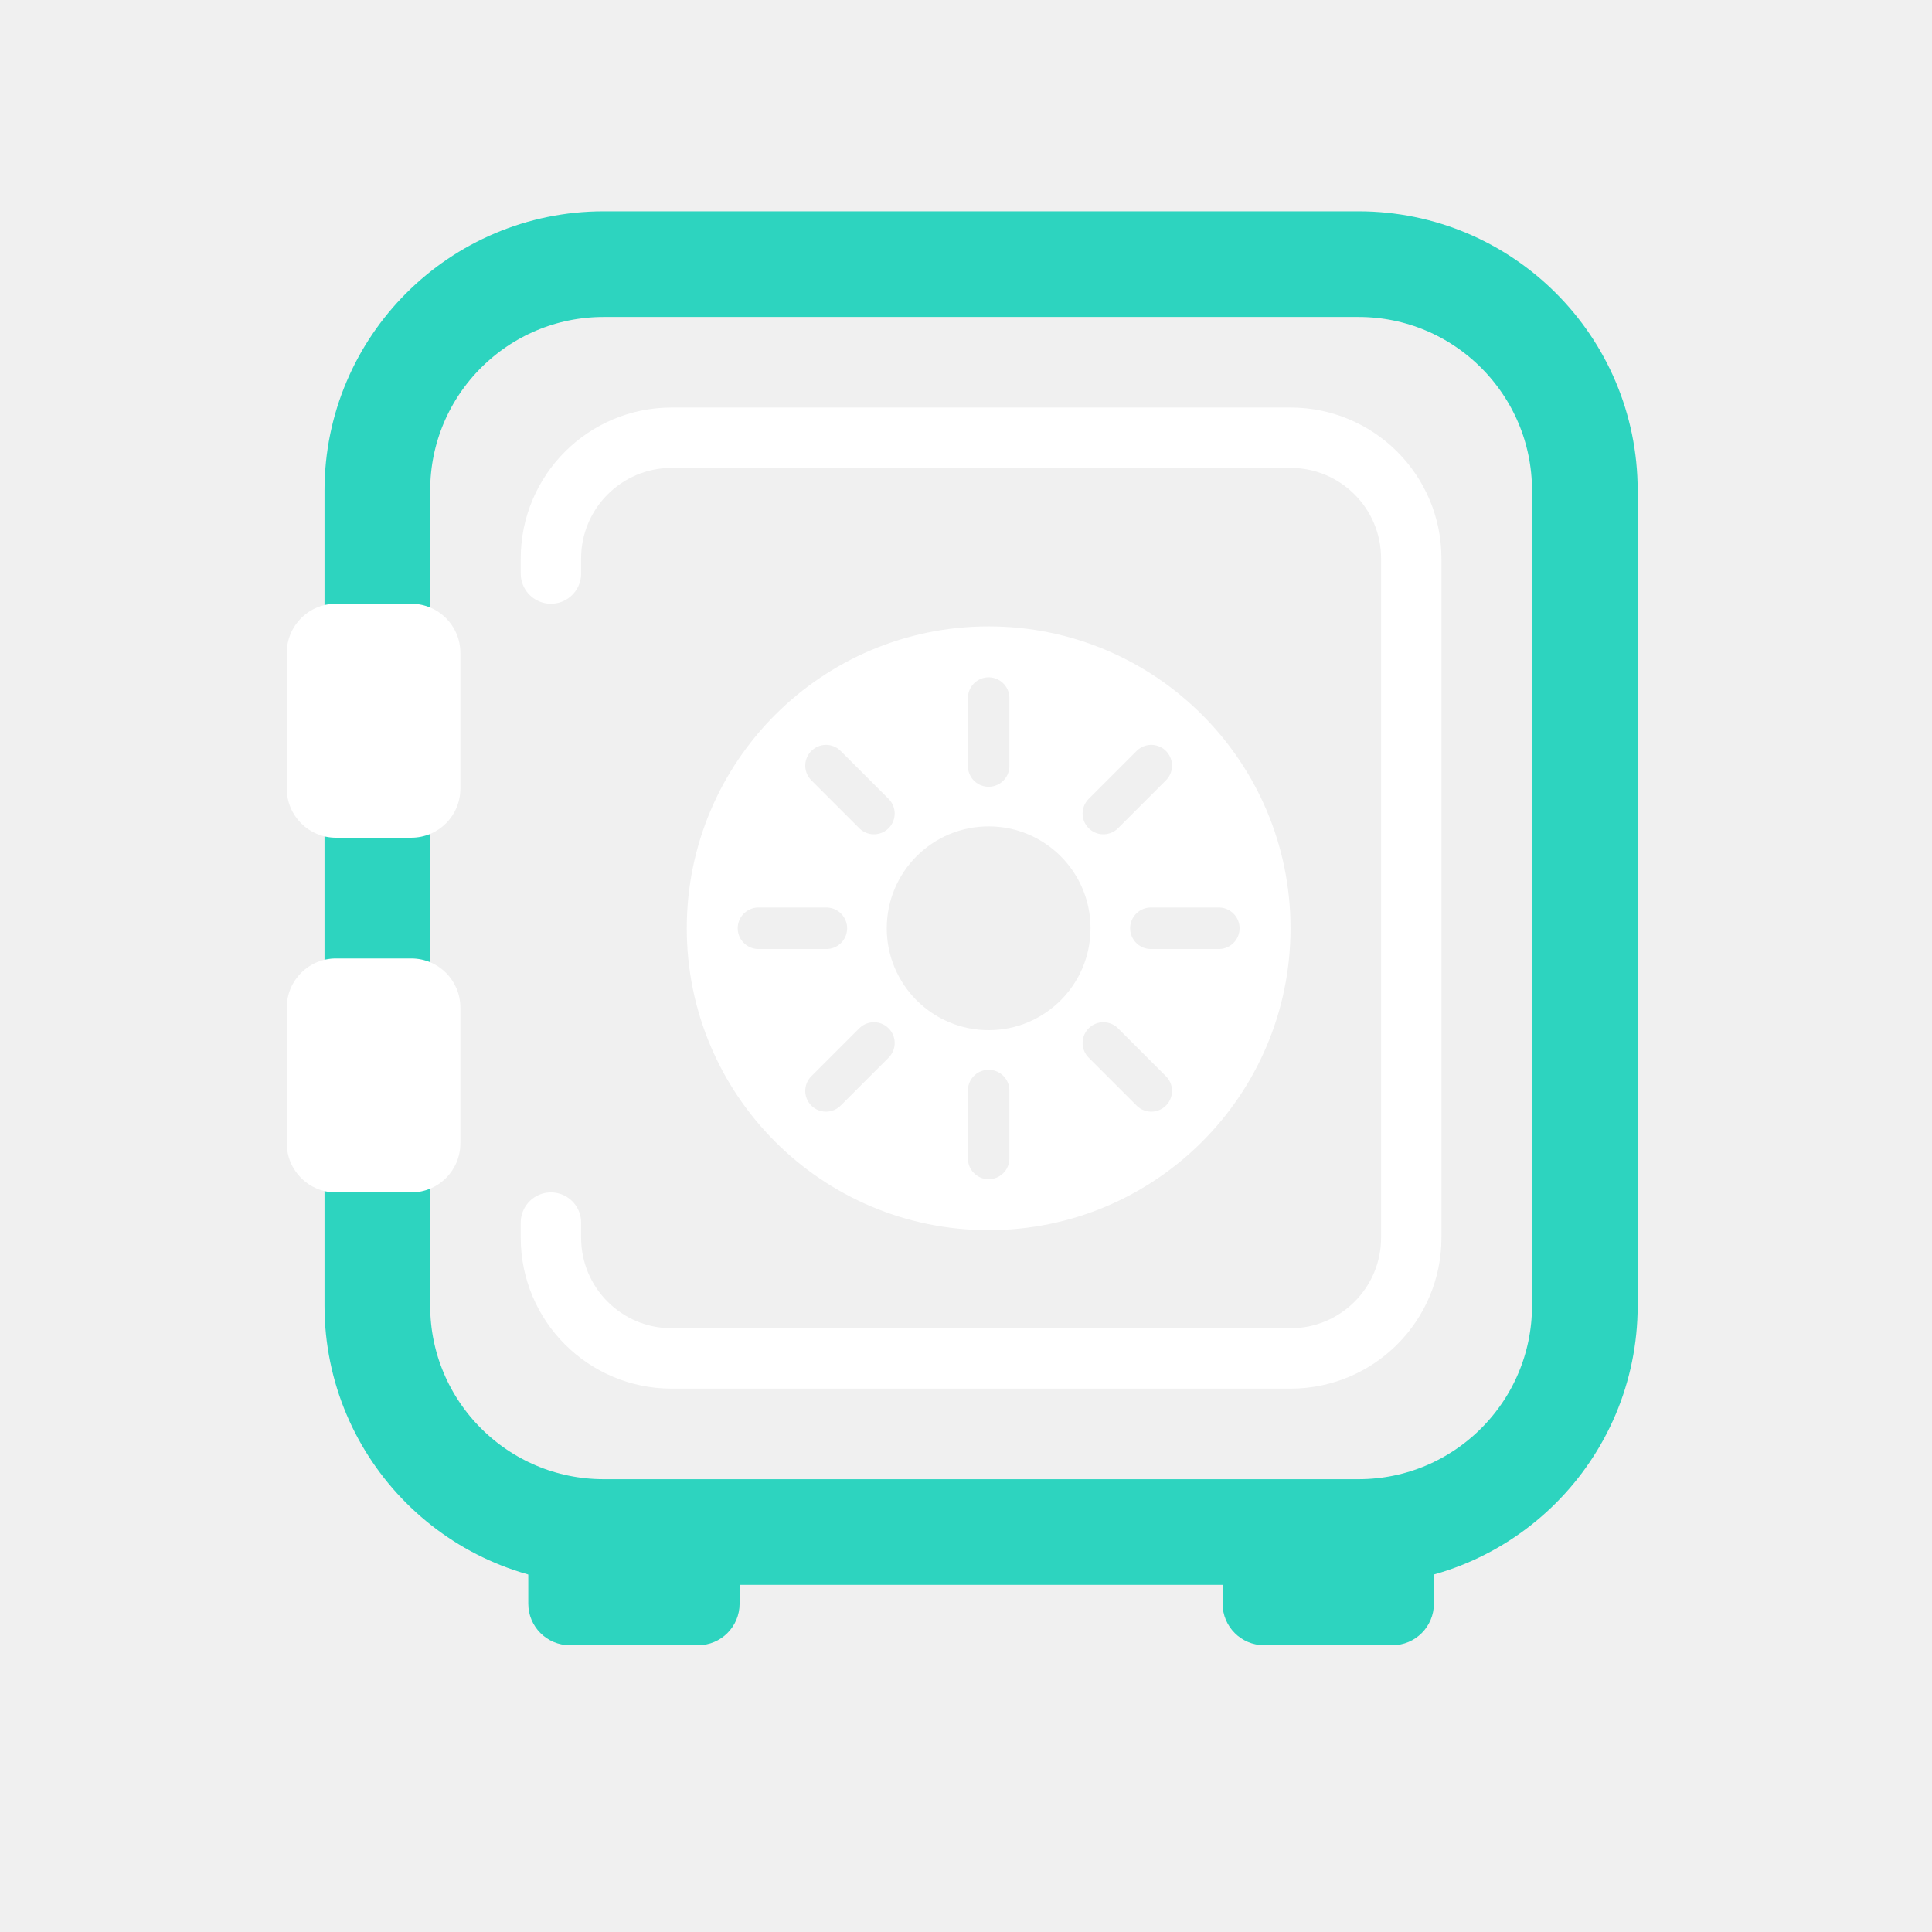
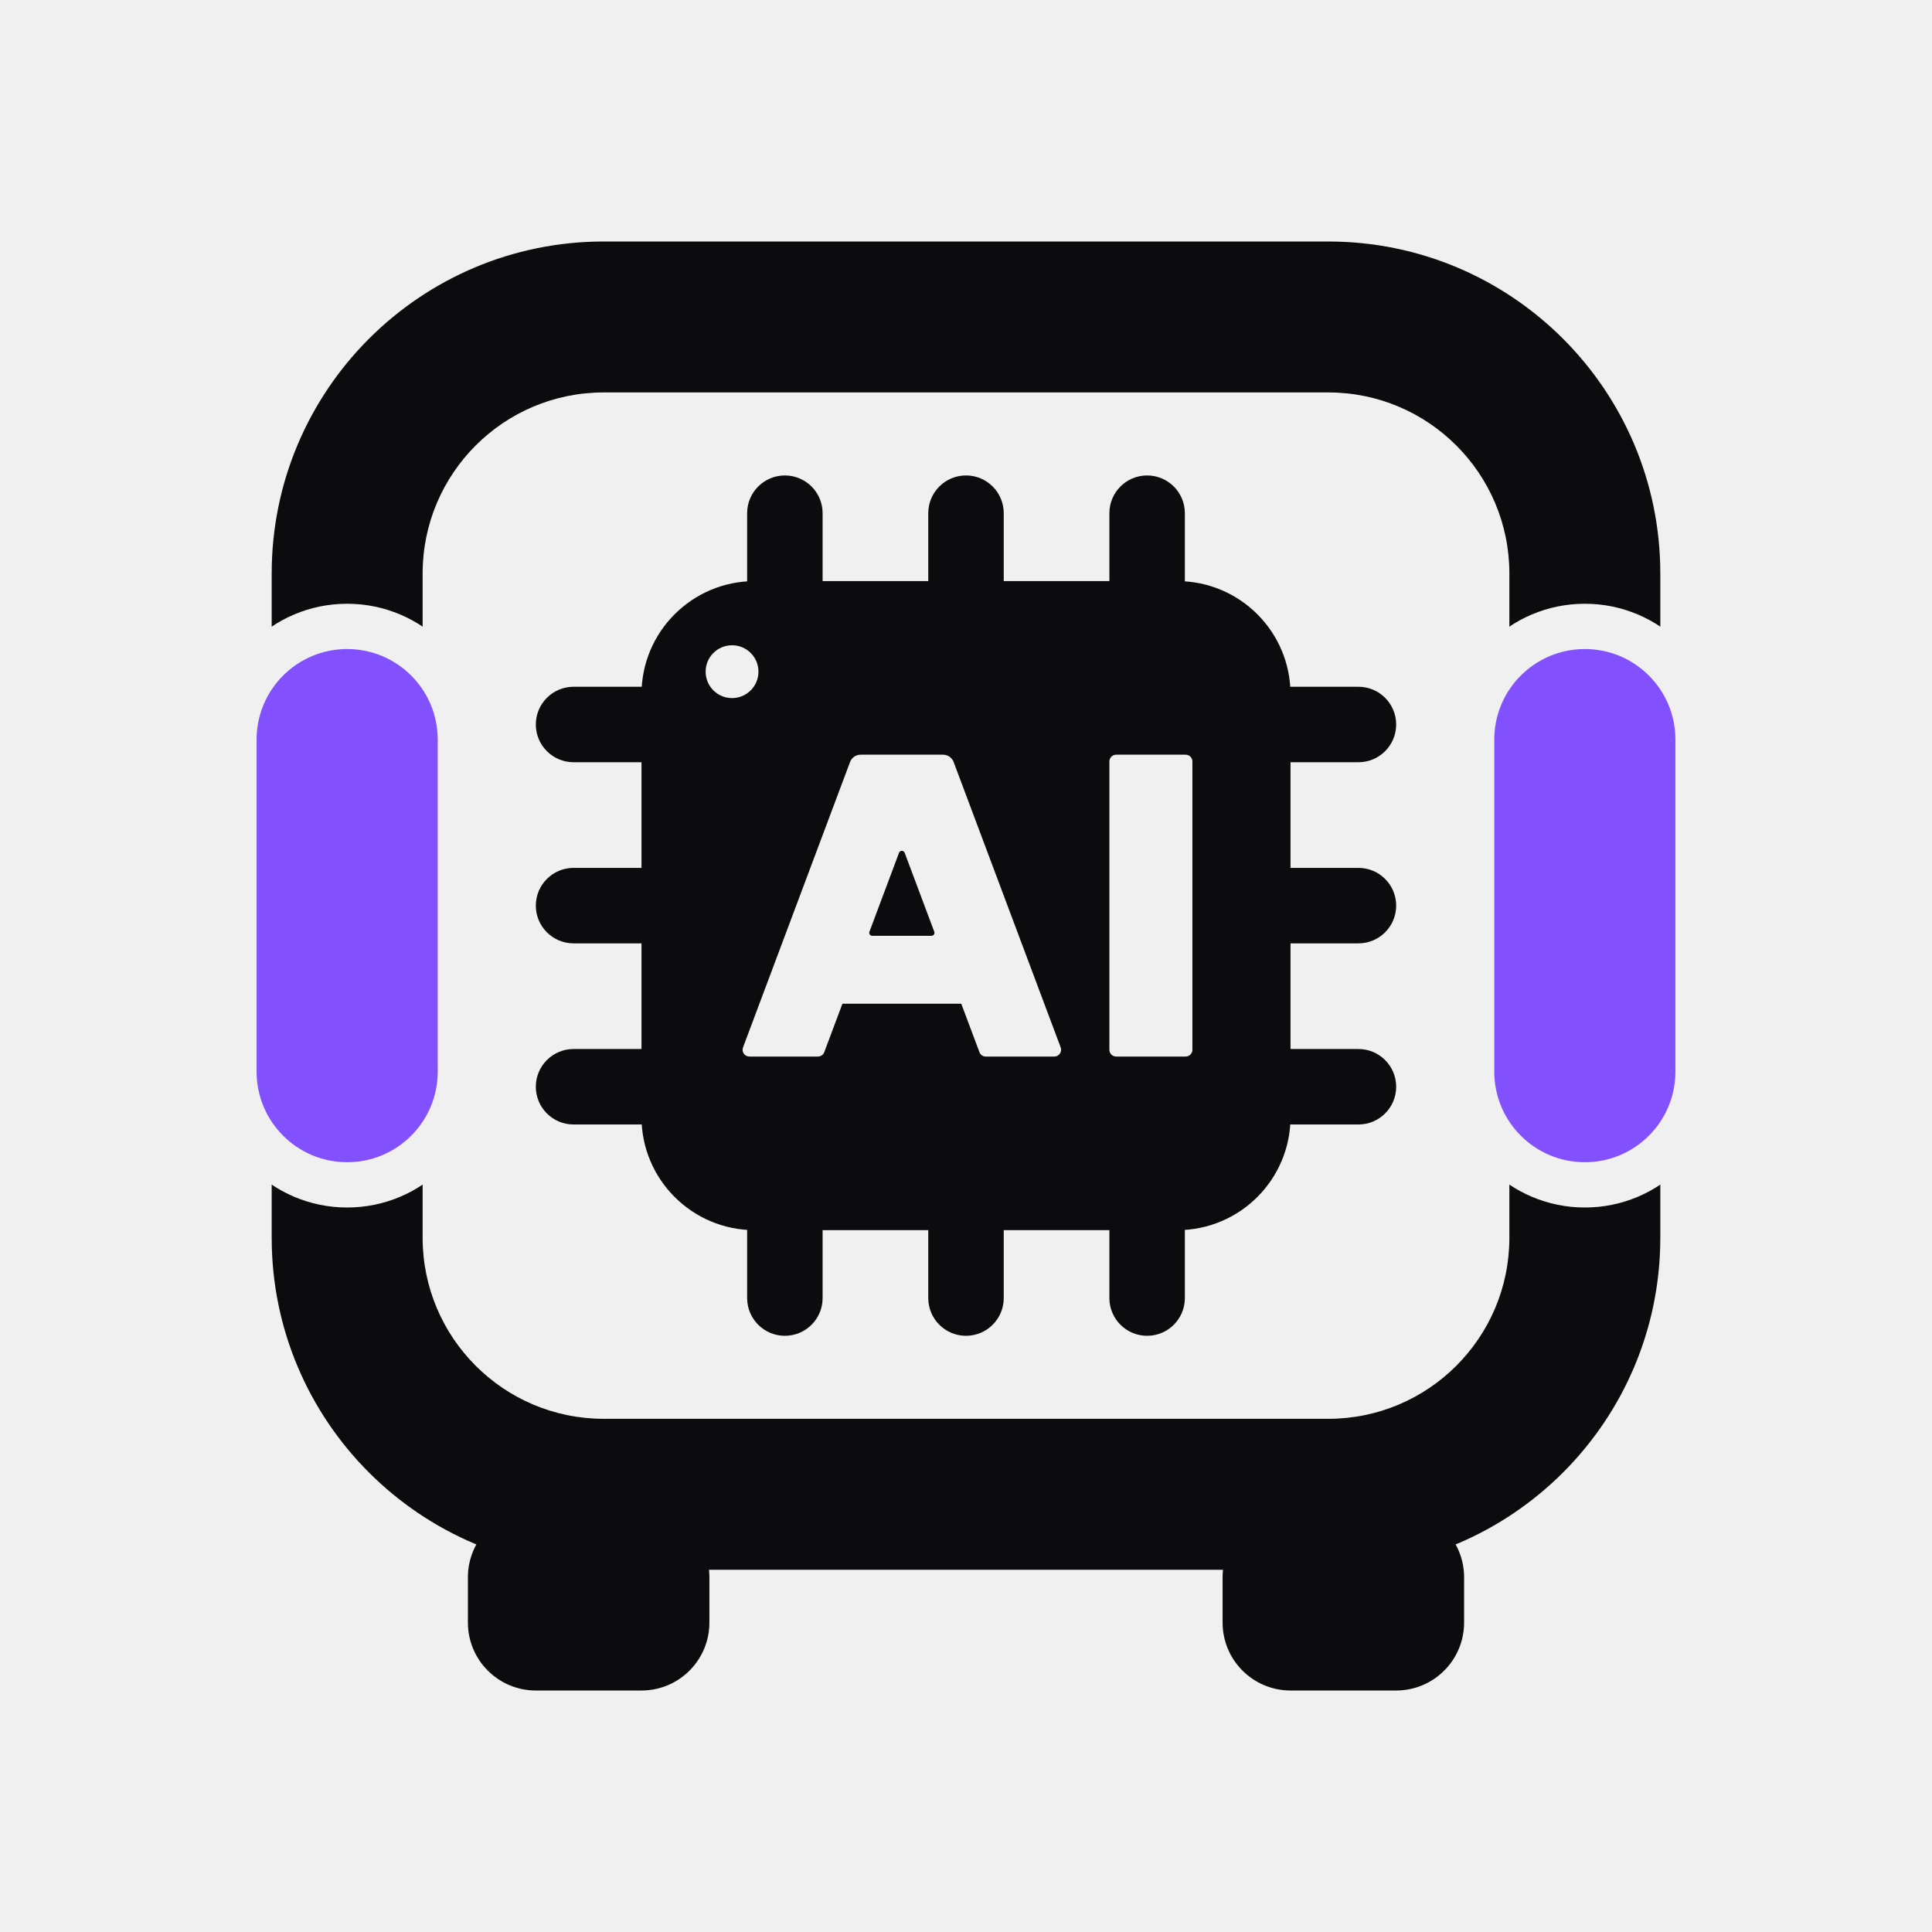
<svg xmlns="http://www.w3.org/2000/svg" viewBox="0 0 512 512">
  <defs>
-     <mask id="dial-m" maskUnits="userSpaceOnUse">
+     <mask id="mv-cut" maskUnits="userSpaceOnUse" x="0" y="0" width="512" height="512">
      <rect width="512" height="512" fill="#fff" />
-       <circle cx="262" cy="246" r="27" fill="#000" />
-       <path d="M262.0 203.0 L262.0 185.0 M292.4 215.6 L305.1 202.9 M305.0 246.0 L323.0 246.0 M292.4 276.4 L305.1 289.1 M262.0 289.0 L262.0 307.0 M231.6 276.4 L218.9 289.1 M219.0 246.0 L201.0 246.0 M231.6 215.6 L218.9 202.9" stroke="#000" stroke-width="11" stroke-linecap="round" />
+       <path d="M56,196A36,36 0 0 1 92,160L92,160A36,36 0 0 1 128,196L128,284A36,36 0 0 1 92,320L92,320A36,36 0 0 1 56,284ZM384,196A36,36 0 0 1 420,160L420,160A36,36 0 0 1 456,196L456,284A36,36 0 0 1 420,320L420,320A36,36 0 0 1 384,284Z" />
    </mask>
  </defs>
-   <rect x="100" y="70" width="320" height="336" rx="60" fill="none" stroke="#2dd4bf" stroke-width="28" />
-   <rect x="140" y="406" width="56" height="30" rx="11" fill="#2dd4bf" />
-   <rect x="324" y="406" width="56" height="30" rx="11" fill="#2dd4bf" />
-   <path d="M146 152 V148 A32 32 0 0 1 178 116 H342 A32 32 0 0 1 374 148 V328 A32 32 0 0 1 342 360 H178 A32 32 0 0 1 146 328 V324" fill="none" stroke="#ffffff" stroke-width="16" stroke-linecap="round" />
-   <rect x="76" y="160" width="46" height="62" rx="13" fill="#ffffff" />
-   <rect x="76" y="254" width="46" height="62" rx="13" fill="#ffffff" />
-   <circle cx="262" cy="246" r="80" fill="#ffffff" mask="url(#dial-m)" />
+   <g>
+     <g fill="#0c0c0e" mask="url(#mv-cut)">
+       <path fill-rule="evenodd" d="M72,152A88,88 0 0 1 160,64L352,64A88,88 0 0 1 440,152L440,328A88,88 0 0 1 352,416L160,416A88,88 0 0 1 72,328ZM112,152A48,48 0 0 1 160,104L352,104A48,48 0 0 1 400,152L400,328A48,48 0 0 1 352,376L160,376A48,48 0 0 1 112,328Z" />
+       <path d="M124,418A18,18 0 0 1 142,400L170,400A18,18 0 0 1 188,418L188,430A18,18 0 0 1 170,448L142,448A18,18 0 0 1 124,430Z" />
+       <path d="M324,418A18,18 0 0 1 342,400L370,400A18,18 0 0 1 388,418L388,430A18,18 0 0 1 370,448L342,448A18,18 0 0 1 324,430Z" />
+       <path fill-rule="evenodd" d="M170,184A30,30 0 0 1 200,154L312,154A30,30 0 0 1 342,184L342,296A30,30 0 0 1 312,326L200,326A30,30 0 0 1 170,296ZM187,178A7,7 0 0 1 194,171L194,171A7,7 0 0 1 201,178L201,178A7,7 0 0 1 194,185L194,185A7,7 0 0 1 187,178ZM198.6,280A1.8,1.8 0 0 1 196.91,277.57L225.27,201.95A3,3 0 0 1 228.08,200L249.92,200A3,3 0 0 1 252.73,201.95L281.09,277.57A1.8,1.8 0 0 1 279.4,280L261.25,280A1.8,1.8 0 0 1 259.56,278.83L254.75,266L223.25,266L218.44,278.83A1.8,1.8 0 0 1 216.75,280ZM231.15,248A0.8,0.8 0 0 1 230.41,246.92L238.25,226A0.8,0.8 0 0 1 239.75,226L247.59,246.92A0.8,0.8 0 0 1 246.85,248ZM294,201.8A1.8,1.8 0 0 1 295.8,200L314.2,200A1.8,1.8 0 0 1 316,201.8L316,278.2A1.8,1.8 0 0 1 314.2,280L295.8,280A1.8,1.8 0 0 1 294,278.2Z" />
+       <path d="M198,136A10,10 0 0 1 208,126L208,126A10,10 0 0 1 218,136L218,160L198,160Z" />
+       <path d="M198,320L218,320L218,344A10,10 0 0 1 208,354L208,354A10,10 0 0 1 198,344Z" />
+       <path d="M142,192A10,10 0 0 1 152,182L176,182L176,202L152,202A10,10 0 0 1 142,192Z" />
+       <path d="M336,182L360,182A10,10 0 0 1 370,192L370,192A10,10 0 0 1 360,202L336,202Z" />
+       <path d="M246,136A10,10 0 0 1 256,126L256,126A10,10 0 0 1 266,136L266,160L246,160Z" />
+       <path d="M246,320L266,320L266,344A10,10 0 0 1 256,354L256,354A10,10 0 0 1 246,344Z" />
+       <path d="M142,240A10,10 0 0 1 152,230L176,230L176,250L152,250A10,10 0 0 1 142,240Z" />
+       <path d="M336,230L360,230A10,10 0 0 1 370,240L370,240A10,10 0 0 1 360,250L336,250Z" />
+       <path d="M294,136A10,10 0 0 1 304,126L304,126A10,10 0 0 1 314,136L314,160L294,160Z" />
+       <path d="M294,320L314,320L314,344A10,10 0 0 1 304,354L304,354A10,10 0 0 1 294,344Z" />
+       <path d="M142,288A10,10 0 0 1 152,278L176,278L176,298L152,298A10,10 0 0 1 142,288Z" />
+       <path d="M336,278L360,278A10,10 0 0 1 370,288L370,288A10,10 0 0 1 360,298L336,298Z" />
+     </g>
+     <g fill="#8250fc">
+       <path d="M68,196A24,24 0 0 1 92,172L92,172A24,24 0 0 1 116,196L116,284A24,24 0 0 1 92,308L92,308A24,24 0 0 1 68,284Z" />
+       <path d="M396,196A24,24 0 0 1 420,172L420,172A24,24 0 0 1 444,196L444,284A24,24 0 0 1 420,308L420,308A24,24 0 0 1 396,284Z" />
+     </g>
+   </g>
</svg>
